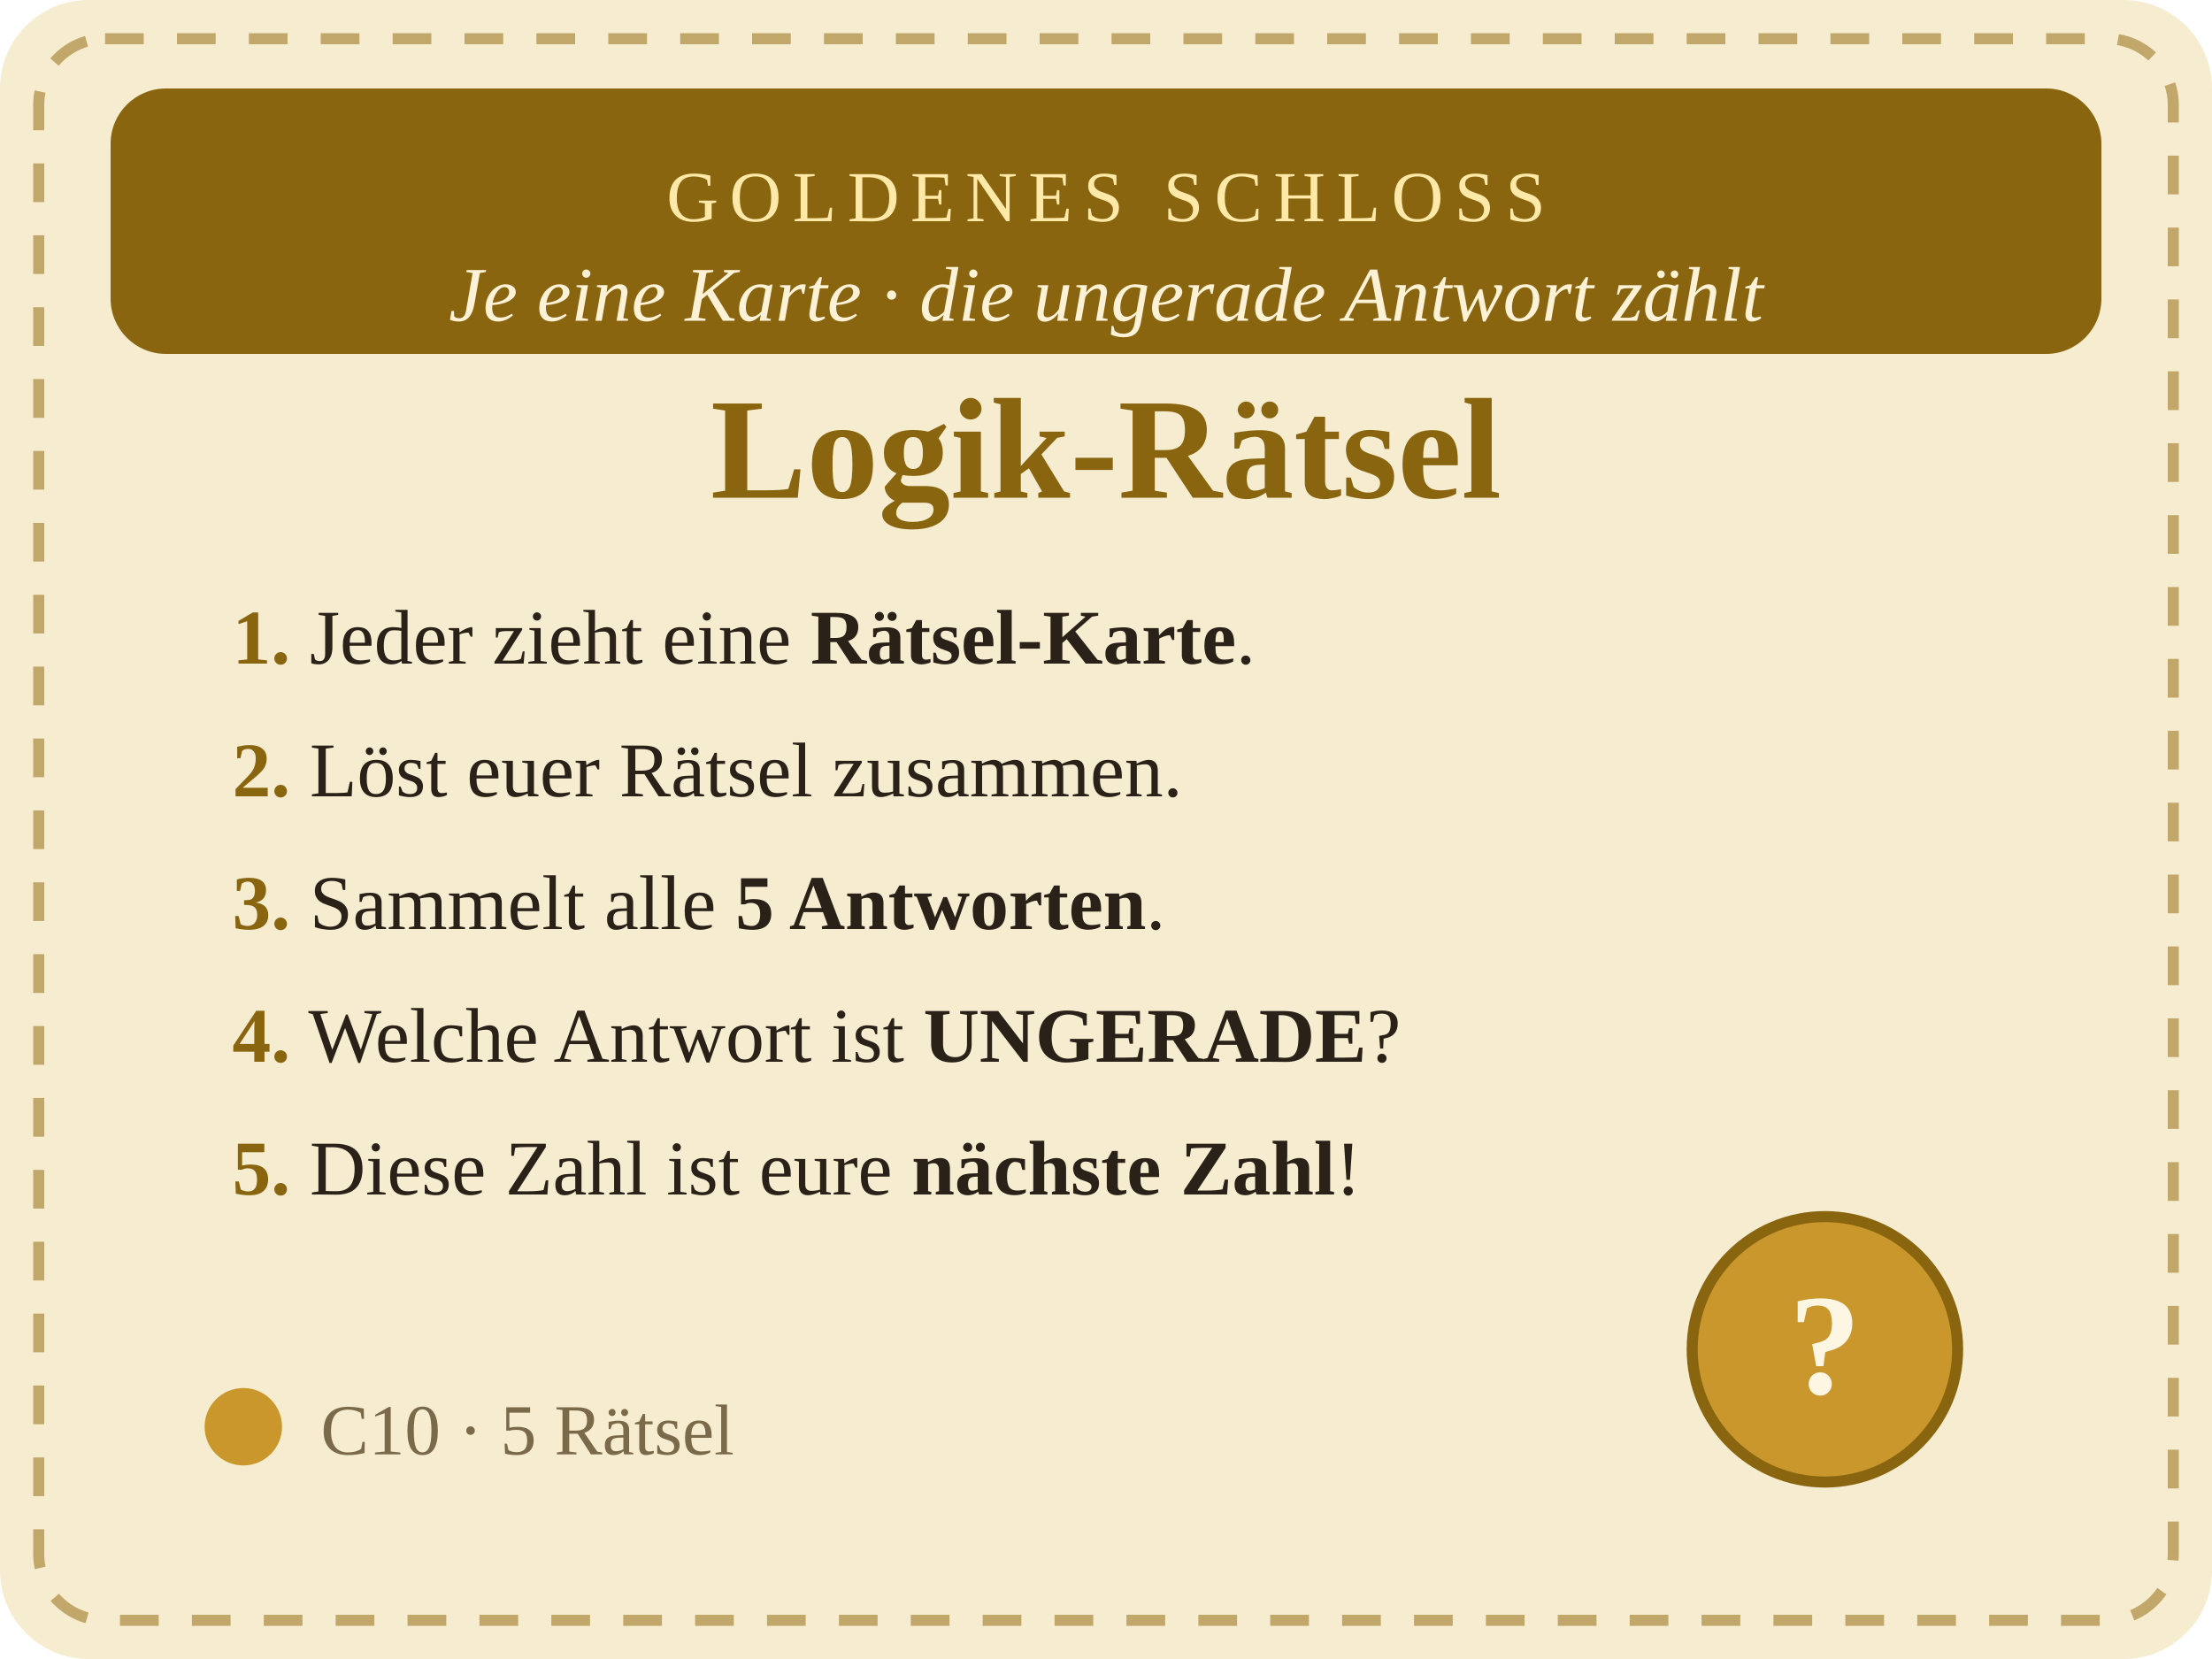
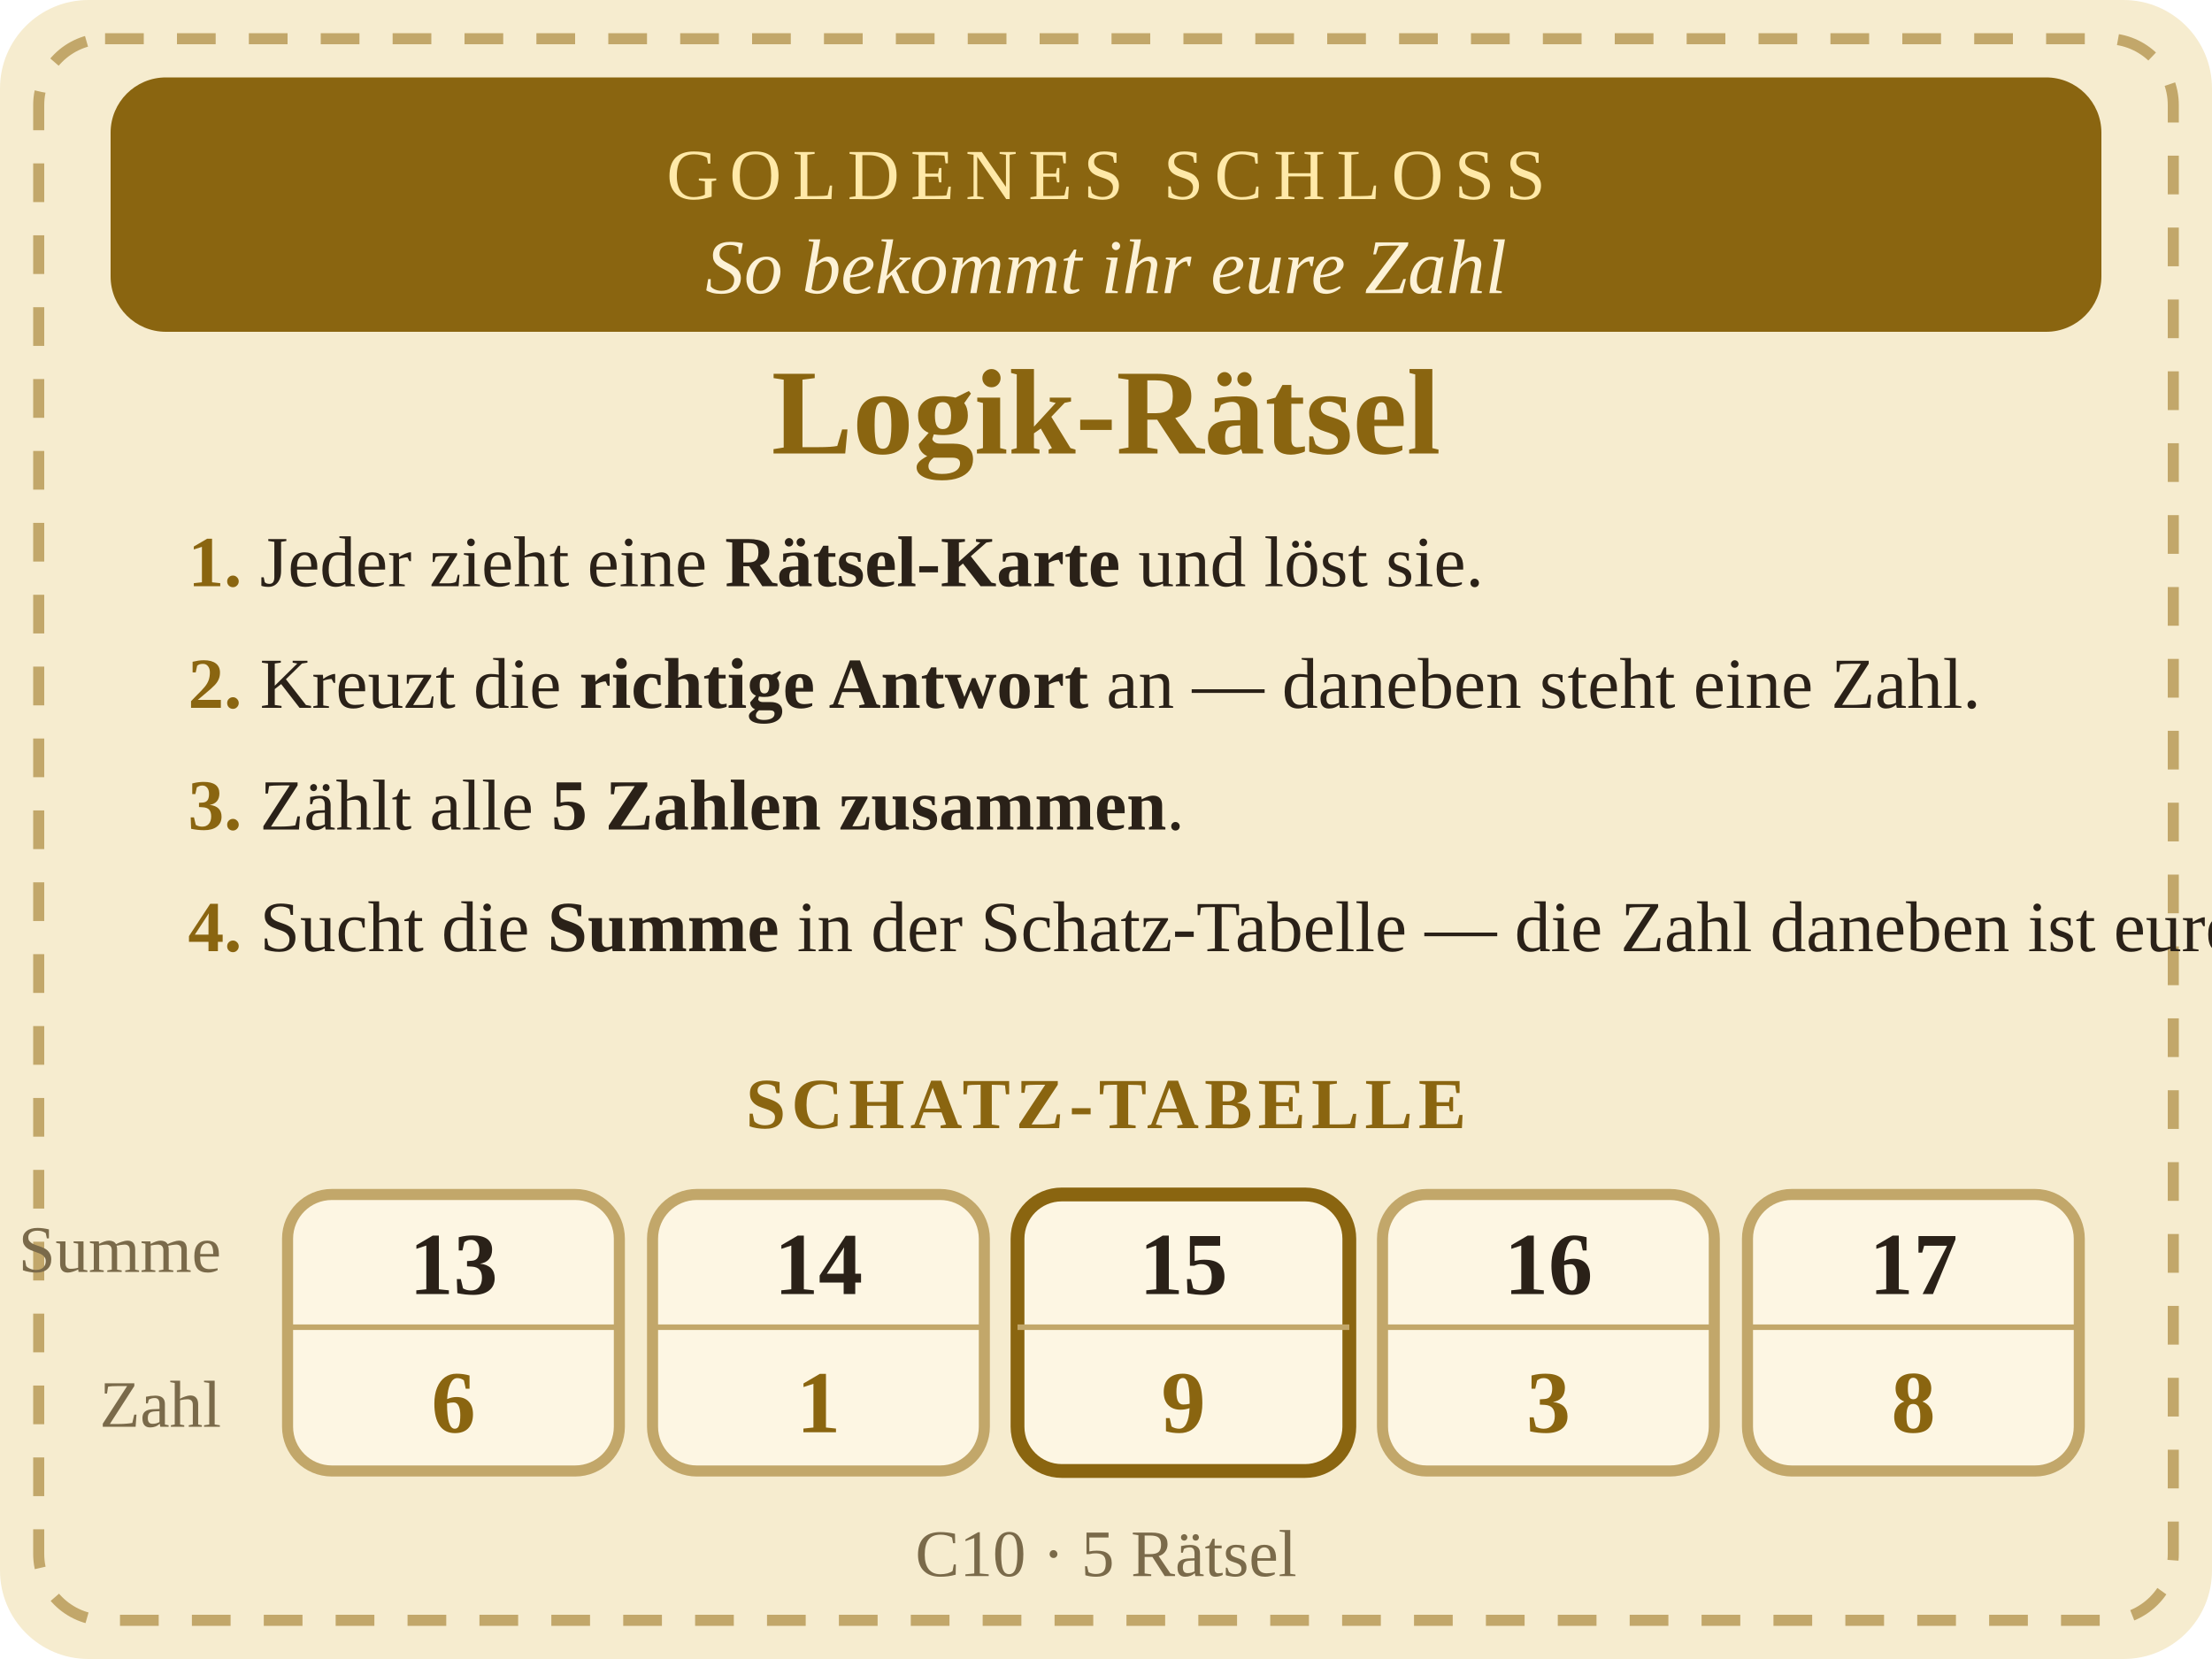
<svg xmlns="http://www.w3.org/2000/svg" viewBox="0 0 400 300" width="100mm" height="75mm" font-family="Georgia, 'Times New Roman', serif">
  <rect x="0" y="0" width="400" height="300" rx="16" fill="#f6eccf" />
  <rect x="7" y="7" width="386" height="286" rx="12" fill="none" stroke="#c2a76a" stroke-width="2" stroke-dasharray="7 6" />
-   <rect x="20" y="16" width="360" height="48" rx="10" fill="#8a6510" />
-   <text x="200" y="40" text-anchor="middle" fill="#ffe9a8" font-size="13" letter-spacing="2">GOLDENES SCHLOSS</text>
-   <text x="200" y="58" text-anchor="middle" fill="#fdf2d6" font-size="14" font-style="italic">Je eine Karte · die ungerade Antwort zählt</text>
-   <text x="200" y="90" text-anchor="middle" fill="#8a6510" font-size="26" font-weight="700">Logik-Rätsel</text>
-   <g fill="#2a2118" font-size="14">
-     <text x="42" y="120">
-       <tspan fill="#8a6510" font-weight="700">1.</tspan>  Jeder zieht eine <tspan font-weight="700">Rätsel-Karte</tspan>.</text>
-     <text x="42" y="144">
-       <tspan fill="#8a6510" font-weight="700">2.</tspan>  Löst euer Rätsel zusammen.</text>
-     <text x="42" y="168">
-       <tspan fill="#8a6510" font-weight="700">3.</tspan>  Sammelt alle <tspan font-weight="700">5 Antworten</tspan>.</text>
-     <text x="42" y="192">
-       <tspan fill="#8a6510" font-weight="700">4.</tspan>  Welche Antwort ist <tspan font-weight="700">UNGERADE</tspan>?</text>
-     <text x="42" y="216">
-       <tspan fill="#8a6510" font-weight="700">5.</tspan>  Diese Zahl ist eure <tspan font-weight="700">nächste Zahl</tspan>!</text>
+   <rect x="20" y="14" width="360" height="46" rx="10" fill="#8a6510" />
+   <text x="200" y="36" text-anchor="middle" fill="#ffe9a8" font-size="13" letter-spacing="2">GOLDENES SCHLOSS</text>
+   <text x="200" y="53" text-anchor="middle" fill="#fdf2d6" font-size="14" font-style="italic">So bekommt ihr eure Zahl</text>
+   <text x="200" y="82" text-anchor="middle" fill="#8a6510" font-size="22" font-weight="700">Logik-Rätsel</text>
+   <g fill="#2a2118" font-size="13">
+     <text x="34" y="106">
+       <tspan fill="#8a6510" font-weight="700">1.</tspan>  Jeder zieht eine <tspan font-weight="700">Rätsel-Karte</tspan> und löst sie.</text>
+     <text x="34" y="128">
+       <tspan fill="#8a6510" font-weight="700">2.</tspan>  Kreuzt die <tspan font-weight="700">richtige Antwort</tspan> an — daneben steht eine Zahl.</text>
+     <text x="34" y="150">
+       <tspan fill="#8a6510" font-weight="700">3.</tspan>  Zählt alle <tspan font-weight="700">5 Zahlen zusammen</tspan>.</text>
+     <text x="34" y="172">
+       <tspan fill="#8a6510" font-weight="700">4.</tspan>  Sucht die <tspan font-weight="700">Summe</tspan> in der Schatz-Tabelle — die Zahl daneben ist eure Zahl!</text>
  </g>
-   <g>
-     <circle cx="330" cy="244" r="24" fill="#c9972b" />
-     <circle cx="330" cy="244" r="24" fill="none" stroke="#8a6510" stroke-width="2" />
-     <text x="330" y="252" text-anchor="middle" fill="#fdf6e3" font-size="26" font-weight="700">?</text>
+   <text x="200" y="204" text-anchor="middle" fill="#8a6510" font-size="13" font-weight="700" letter-spacing="1">SCHATZ-TABELLE</text>
+   <g font-size="12" fill="#7a6a4a" text-anchor="end">
+     <text x="40" y="230">Summe</text>
+     <text x="40" y="258">Zahl</text>
  </g>
-   <circle cx="44" cy="258" r="7" fill="#c9972b" />
-   <text x="58" y="263" fill="#7a6a4a" font-size="13">C10 · 5 Rätsel</text>
+   <g text-anchor="middle">
+     <rect x="52" y="216" width="60" height="50" rx="8" fill="#fdf6e3" stroke="#c2a76a" stroke-width="2" />
+     <line x1="52" y1="240" x2="112" y2="240" stroke="#c2a76a" stroke-width="1" />
+     <text x="82" y="234" fill="#2a2118" font-size="16" font-weight="700">13</text>
+     <text x="82" y="259" fill="#8a6510" font-size="16" font-weight="700">6</text>
+     <rect x="118" y="216" width="60" height="50" rx="8" fill="#fdf6e3" stroke="#c2a76a" stroke-width="2" />
+     <line x1="118" y1="240" x2="178" y2="240" stroke="#c2a76a" stroke-width="1" />
+     <text x="148" y="234" fill="#2a2118" font-size="16" font-weight="700">14</text>
+     <text x="148" y="259" fill="#8a6510" font-size="16" font-weight="700">1</text>
+     <rect x="184" y="216" width="60" height="50" rx="8" fill="#fdf6e3" stroke="#8a6510" stroke-width="2.5" />
+     <line x1="184" y1="240" x2="244" y2="240" stroke="#c2a76a" stroke-width="1" />
+     <text x="214" y="234" fill="#2a2118" font-size="16" font-weight="700">15</text>
+     <text x="214" y="259" fill="#8a6510" font-size="16" font-weight="700">9</text>
+     <rect x="250" y="216" width="60" height="50" rx="8" fill="#fdf6e3" stroke="#c2a76a" stroke-width="2" />
+     <line x1="250" y1="240" x2="310" y2="240" stroke="#c2a76a" stroke-width="1" />
+     <text x="280" y="234" fill="#2a2118" font-size="16" font-weight="700">16</text>
+     <text x="280" y="259" fill="#8a6510" font-size="16" font-weight="700">3</text>
+     <rect x="316" y="216" width="60" height="50" rx="8" fill="#fdf6e3" stroke="#c2a76a" stroke-width="2" />
+     <line x1="316" y1="240" x2="376" y2="240" stroke="#c2a76a" stroke-width="1" />
+     <text x="346" y="234" fill="#2a2118" font-size="16" font-weight="700">17</text>
+     <text x="346" y="259" fill="#8a6510" font-size="16" font-weight="700">8</text>
+   </g>
+   <text x="200" y="285" text-anchor="middle" fill="#7a6a4a" font-size="12">C10 · 5 Rätsel</text>
</svg>
